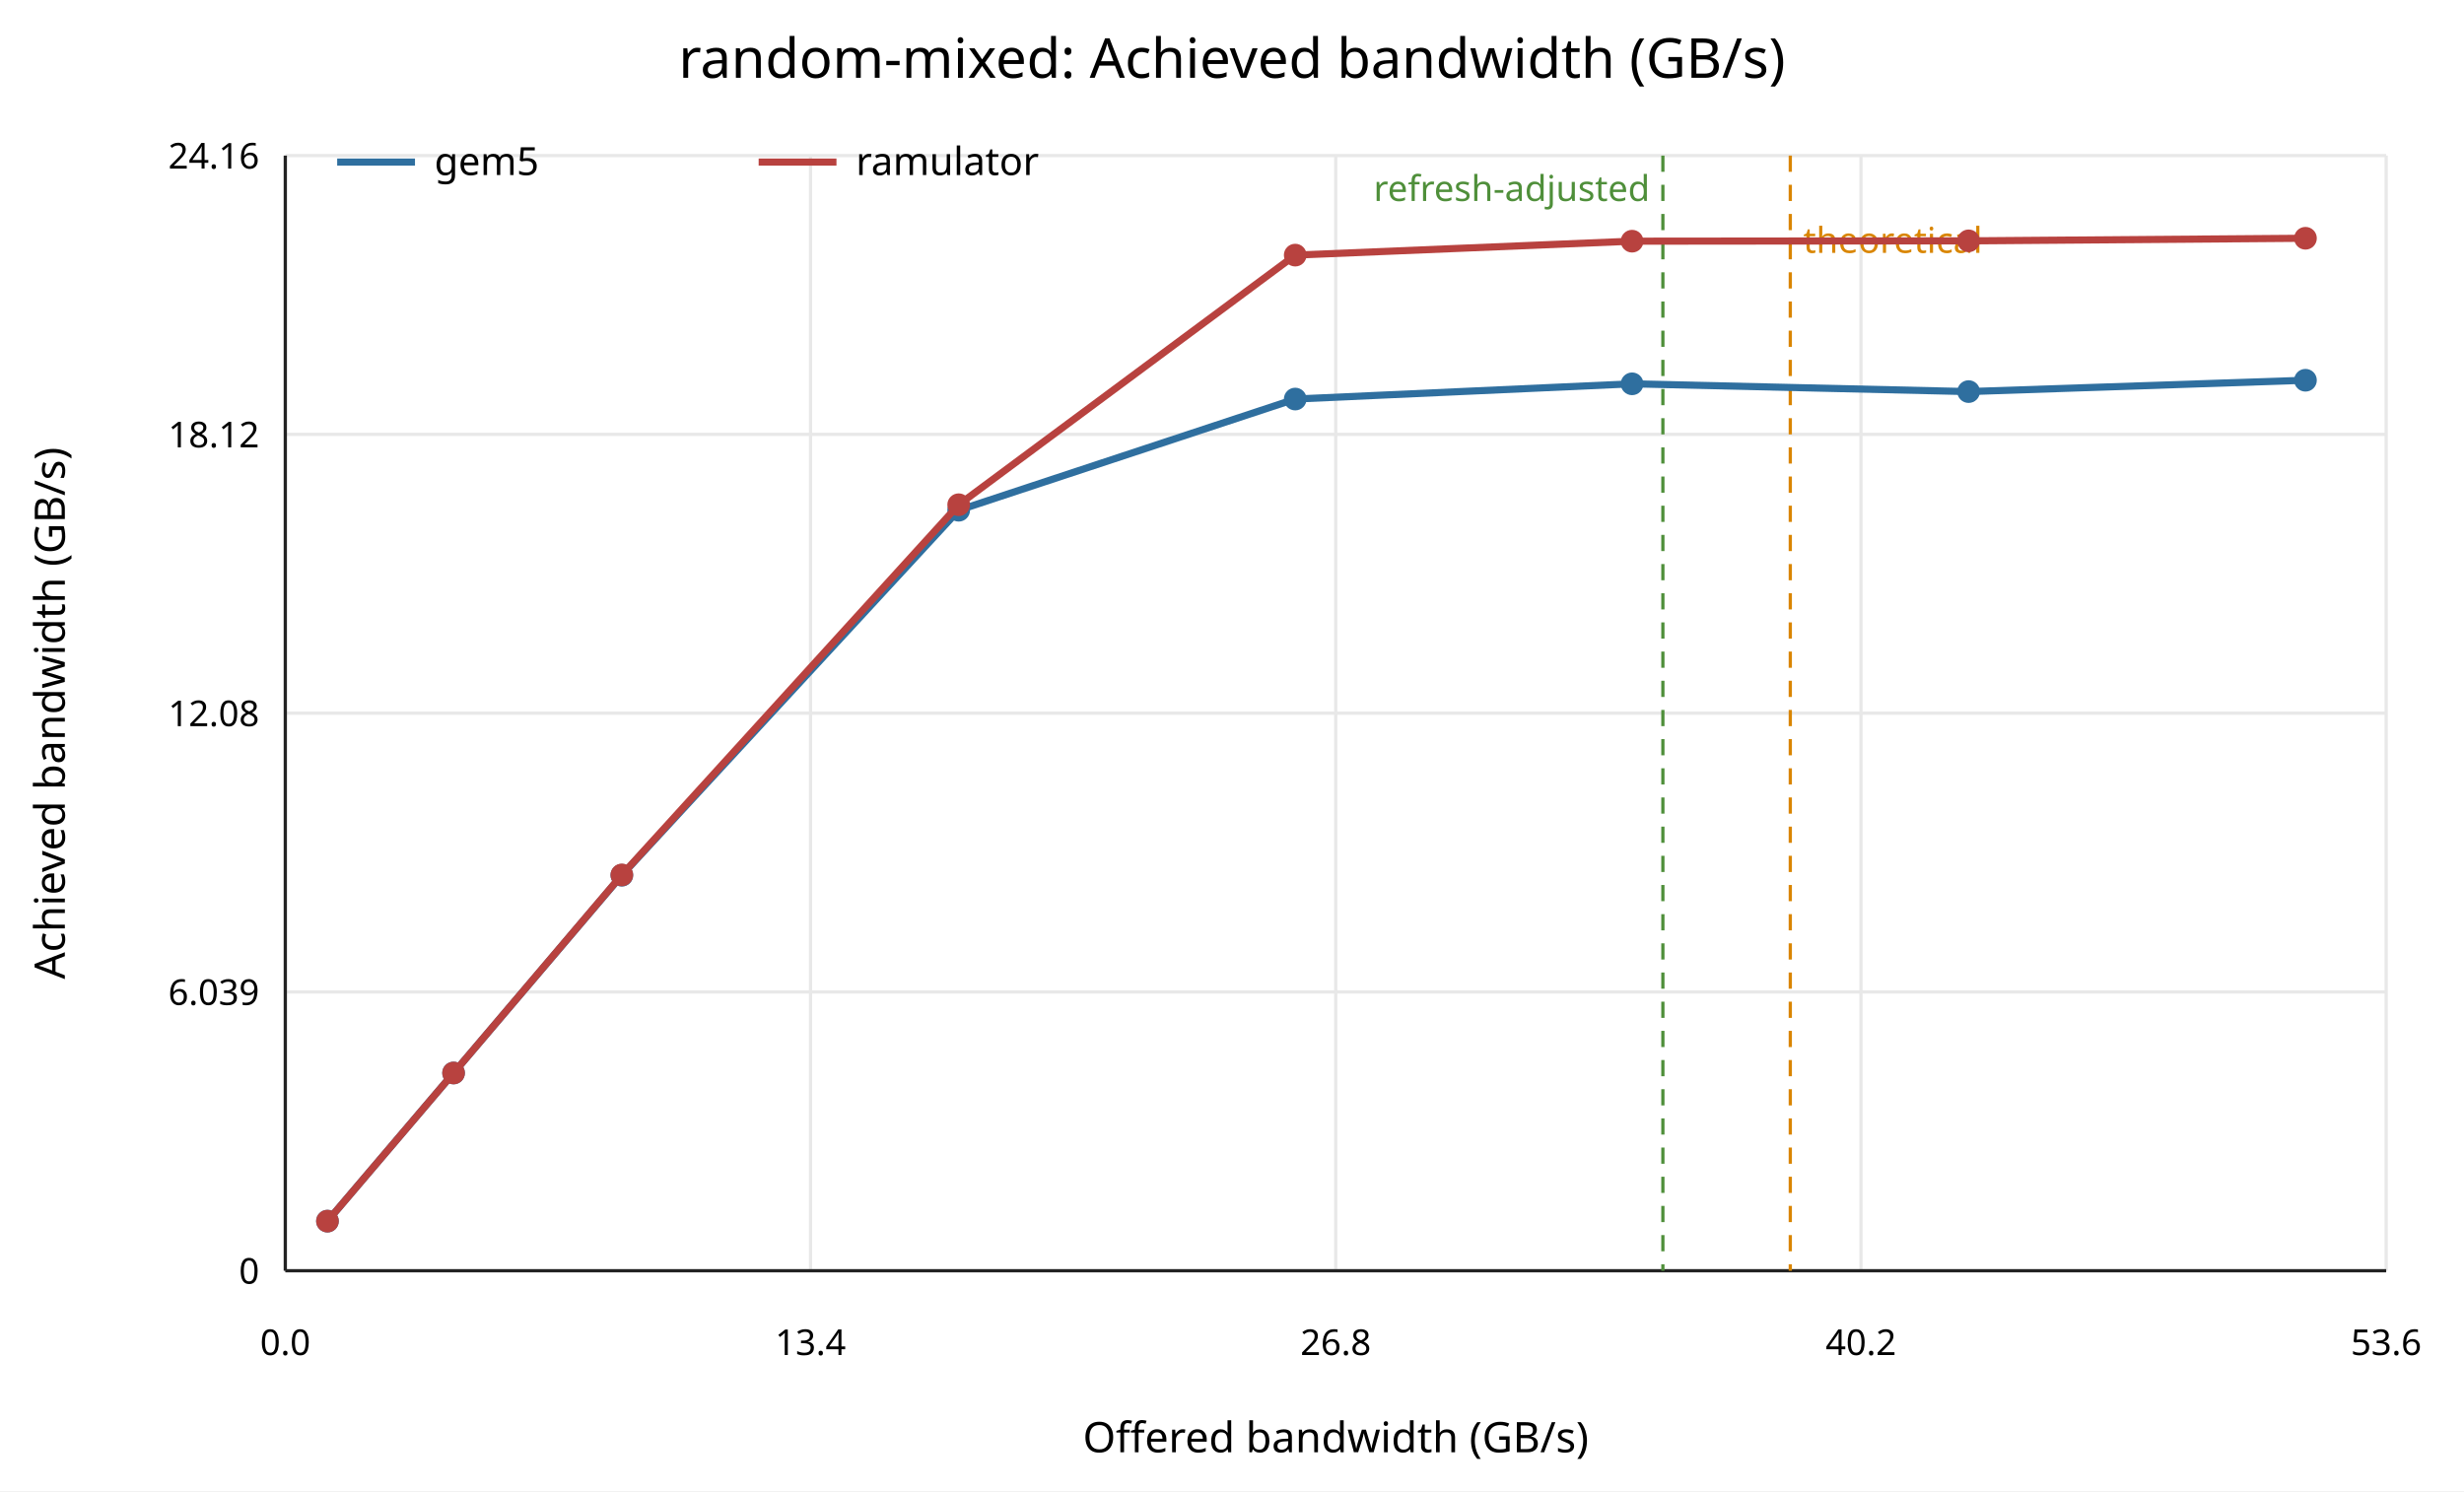
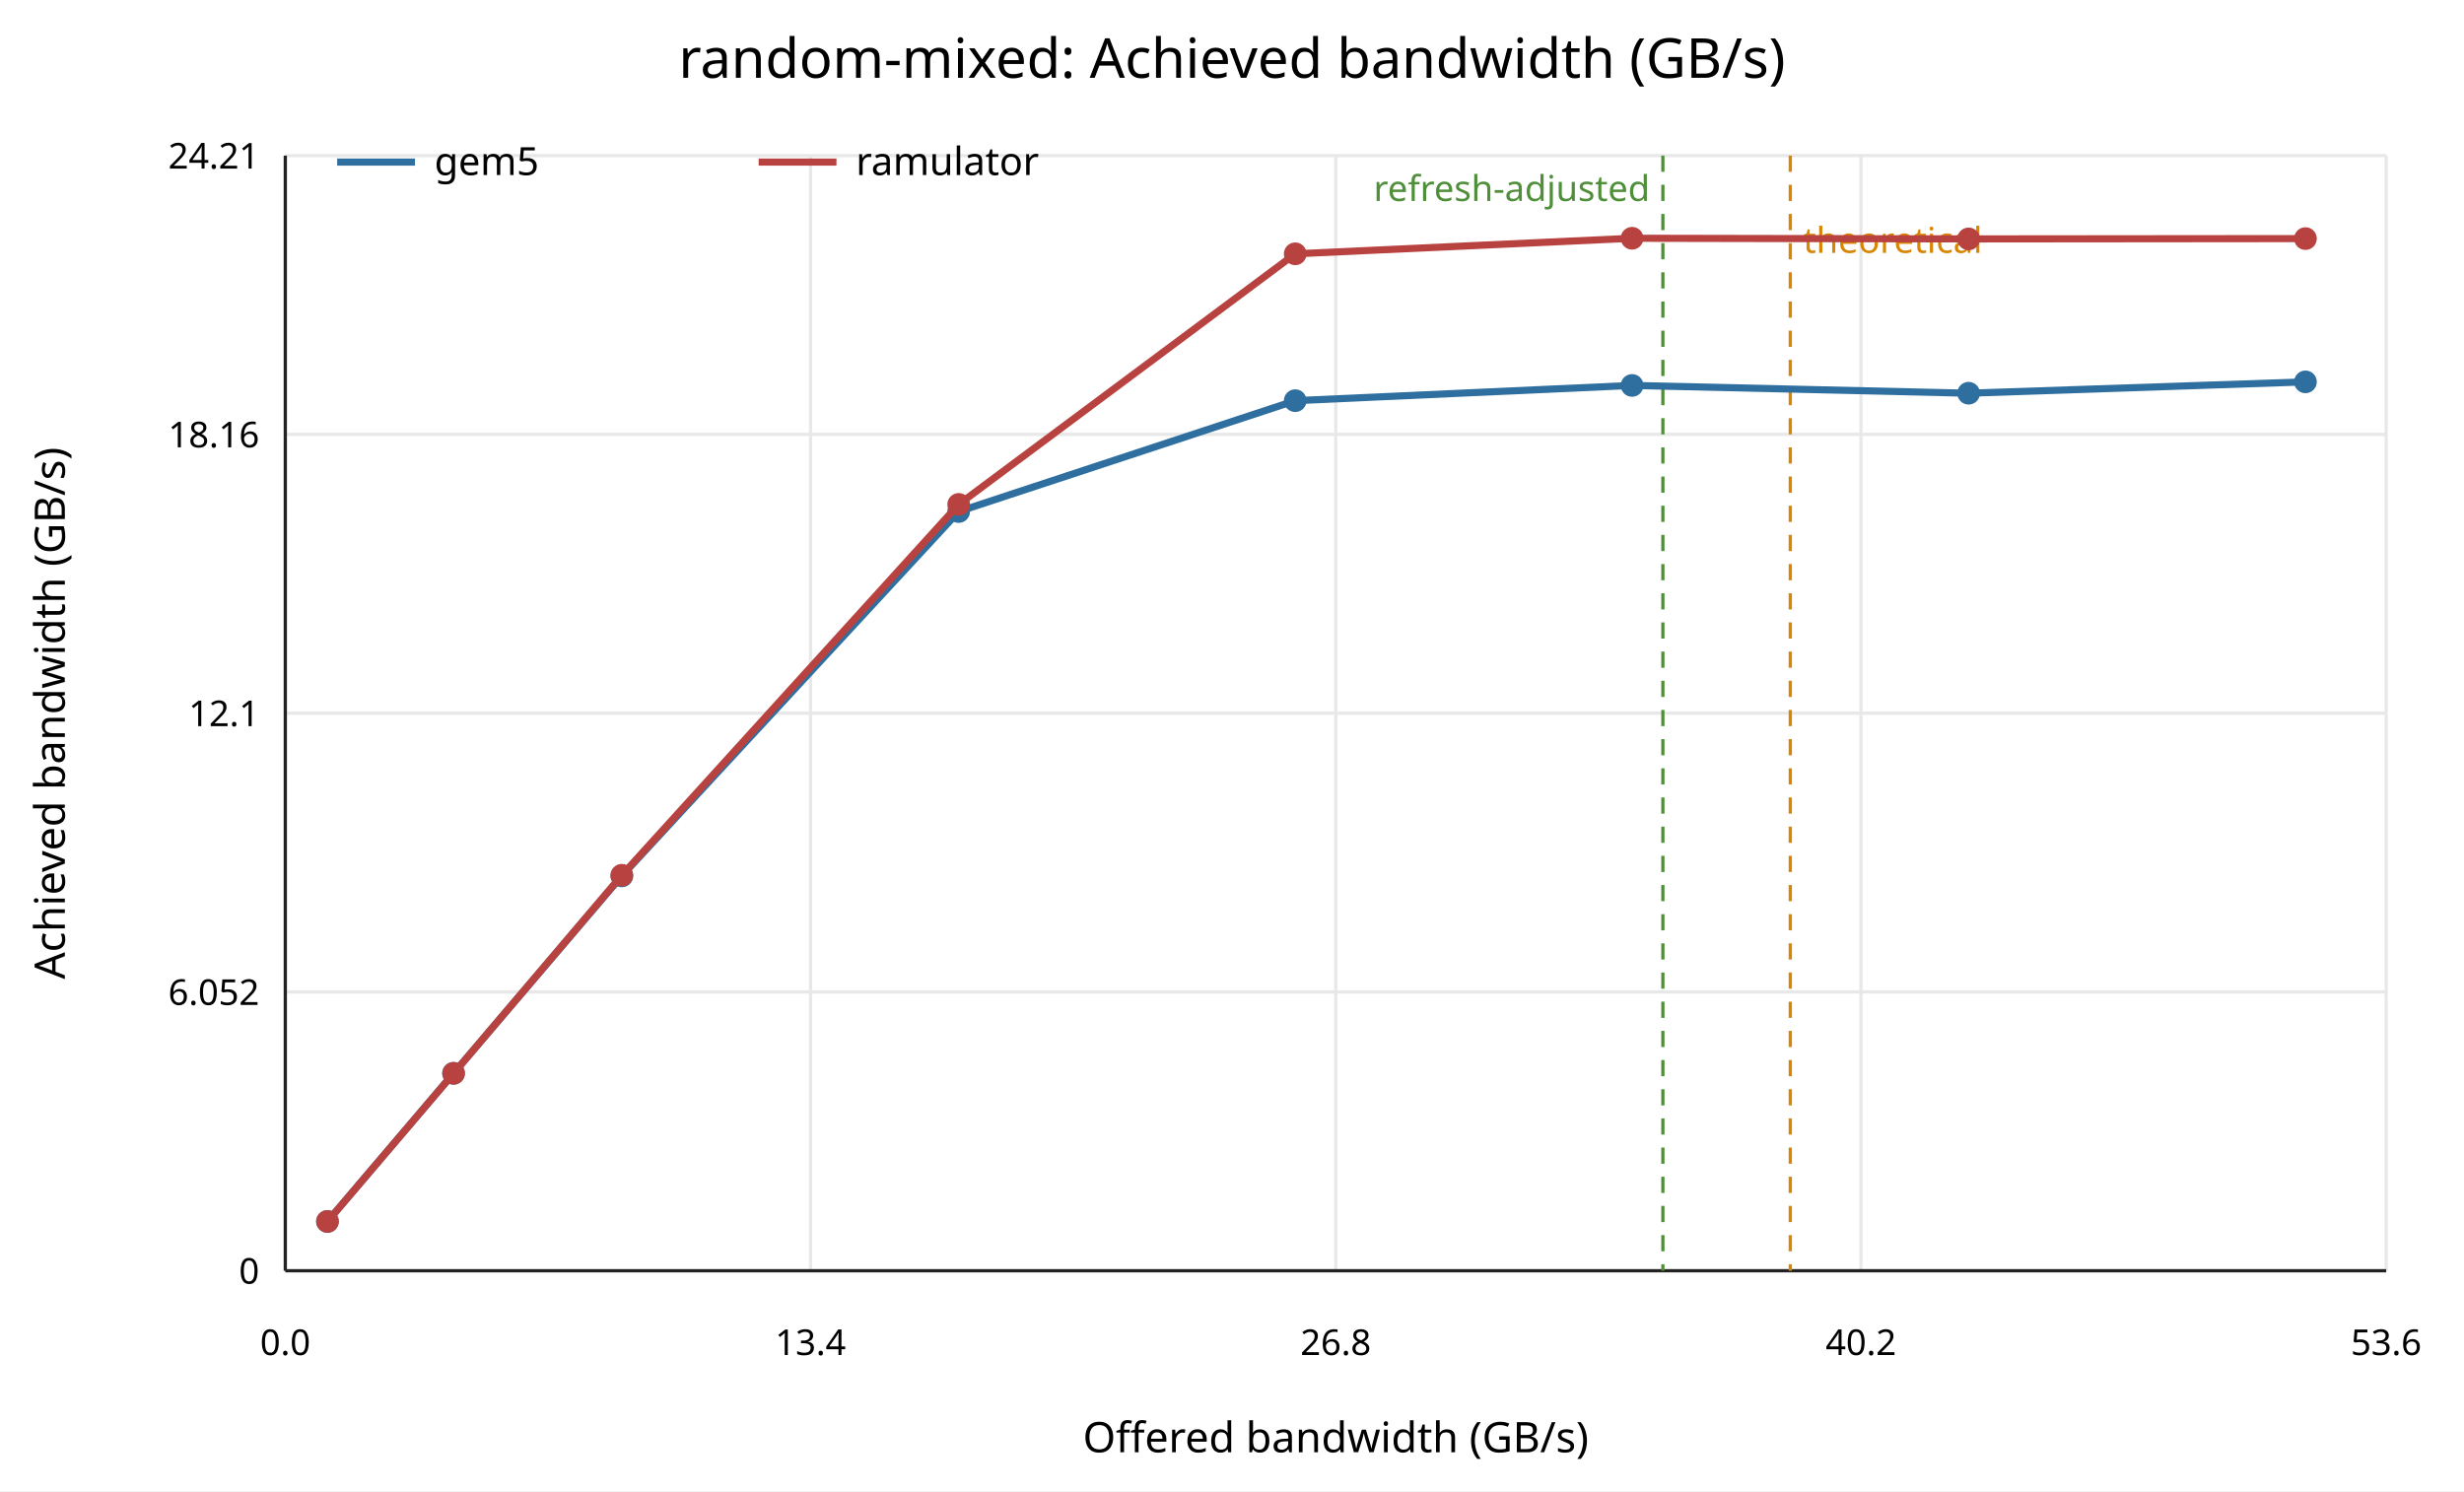
<svg xmlns="http://www.w3.org/2000/svg" width="760" height="460" viewBox="0 0 760 460">
  <rect width="100%" height="100%" fill="#ffffff" />
  <text x="380.0" y="24" text-anchor="middle" font-family="sans-serif" font-size="17">random-mixed: Achieved bandwidth (GB/s)</text>
  <line x1="88.0" y1="48" x2="88.0" y2="392" stroke="#e8e8e8" />
  <text x="88.0" y="418" text-anchor="middle" font-family="sans-serif" font-size="11">0.0</text>
  <line x1="250.0" y1="48" x2="250.0" y2="392" stroke="#e8e8e8" />
  <text x="250.0" y="418" text-anchor="middle" font-family="sans-serif" font-size="11">13.4</text>
  <line x1="412.0" y1="48" x2="412.0" y2="392" stroke="#e8e8e8" />
  <text x="412.0" y="418" text-anchor="middle" font-family="sans-serif" font-size="11">26.8</text>
  <line x1="574.0" y1="48" x2="574.0" y2="392" stroke="#e8e8e8" />
  <text x="574.0" y="418" text-anchor="middle" font-family="sans-serif" font-size="11">40.2</text>
  <line x1="736.0" y1="48" x2="736.0" y2="392" stroke="#e8e8e8" />
  <text x="736.0" y="418" text-anchor="middle" font-family="sans-serif" font-size="11">53.6</text>
  <line x1="88" y1="392.0" x2="736" y2="392.0" stroke="#e8e8e8" />
  <text x="80" y="396.0" text-anchor="end" font-family="sans-serif" font-size="11">0</text>
  <line x1="88" y1="306.0" x2="736" y2="306.0" stroke="#e8e8e8" />
-   <text x="80" y="310.0" text-anchor="end" font-family="sans-serif" font-size="11">6.039</text>
+   <text x="80" y="310.0" text-anchor="end" font-family="sans-serif" font-size="11">6.052</text>
  <line x1="88" y1="220.0" x2="736" y2="220.0" stroke="#e8e8e8" />
-   <text x="80" y="224.0" text-anchor="end" font-family="sans-serif" font-size="11">12.08</text>
+   <text x="80" y="224.0" text-anchor="end" font-family="sans-serif" font-size="11">12.1</text>
  <line x1="88" y1="134.0" x2="736" y2="134.0" stroke="#e8e8e8" />
-   <text x="80" y="138.0" text-anchor="end" font-family="sans-serif" font-size="11">18.12</text>
+   <text x="80" y="138.0" text-anchor="end" font-family="sans-serif" font-size="11">18.16</text>
  <line x1="88" y1="48.0" x2="736" y2="48.0" stroke="#e8e8e8" />
-   <text x="80" y="52.0" text-anchor="end" font-family="sans-serif" font-size="11">24.16</text>
+   <text x="80" y="52.0" text-anchor="end" font-family="sans-serif" font-size="11">24.21</text>
  <line x1="88" y1="392" x2="736" y2="392" stroke="#222" />
  <line x1="88" y1="48" x2="88" y2="392" stroke="#222" />
  <text x="412.0" y="448" text-anchor="middle" font-family="sans-serif" font-size="13">Offered bandwidth (GB/s)</text>
  <text x="20" y="220.0" text-anchor="middle" font-family="sans-serif" font-size="13" transform="rotate(-90 20 220.0)">Achieved bandwidth (GB/s)</text>
  <line x1="512.9" y1="48" x2="512.9" y2="392" stroke="#4f8f3a" stroke-dasharray="5 4" />
  <text x="508.9" y="62" text-anchor="end" font-family="sans-serif" font-size="11" fill="#4f8f3a">refresh-adjusted</text>
  <line x1="552.2" y1="48" x2="552.2" y2="392" stroke="#d98500" stroke-dasharray="5 4" />
  <text x="556.2" y="78" text-anchor="start" font-family="sans-serif" font-size="11" fill="#d98500">theoretical</text>
-   <polyline fill="none" stroke="#2f6f9f" stroke-width="2.2" points="101.0,376.7 139.9,331.0 191.8,270.0 295.7,157.4 399.5,123.1 503.4,118.4 607.2,120.8 711.1,117.3" />
-   <circle cx="101.0" cy="376.7" r="3.5" fill="#2f6f9f" />
-   <circle cx="139.9" cy="331.0" r="3.5" fill="#2f6f9f" />
-   <circle cx="191.8" cy="270.0" r="3.5" fill="#2f6f9f" />
-   <circle cx="295.7" cy="157.4" r="3.5" fill="#2f6f9f" />
-   <circle cx="399.5" cy="123.1" r="3.5" fill="#2f6f9f" />
-   <circle cx="503.4" cy="118.4" r="3.5" fill="#2f6f9f" />
-   <circle cx="607.2" cy="120.8" r="3.5" fill="#2f6f9f" />
-   <circle cx="711.1" cy="117.3" r="3.5" fill="#2f6f9f" />
+   <polyline fill="none" stroke="#2f6f9f" stroke-width="2.2" points="101.0,376.8 139.9,331.1 191.8,270.2 295.7,157.8 399.5,123.6 503.4,118.9 607.2,121.3 711.1,117.8" />
+   <circle cx="101.0" cy="376.8" r="3.5" fill="#2f6f9f" />
+   <circle cx="139.9" cy="331.1" r="3.5" fill="#2f6f9f" />
+   <circle cx="191.8" cy="270.2" r="3.5" fill="#2f6f9f" />
+   <circle cx="295.7" cy="157.8" r="3.5" fill="#2f6f9f" />
+   <circle cx="399.5" cy="123.6" r="3.5" fill="#2f6f9f" />
+   <circle cx="503.4" cy="118.9" r="3.5" fill="#2f6f9f" />
+   <circle cx="607.2" cy="121.3" r="3.5" fill="#2f6f9f" />
+   <circle cx="711.1" cy="117.8" r="3.5" fill="#2f6f9f" />
  <line x1="104" y1="50" x2="128" y2="50" stroke="#2f6f9f" stroke-width="2.2" />
  <text x="134" y="54" font-family="sans-serif" font-size="12">gem5</text>
-   <polyline fill="none" stroke="#b8423f" stroke-width="2.2" points="101.0,376.7 139.9,331.0 191.8,269.9 295.7,155.7 399.5,78.7 503.4,74.4 607.2,74.3 711.1,73.5" />
-   <circle cx="101.0" cy="376.7" r="3.5" fill="#b8423f" />
-   <circle cx="139.9" cy="331.0" r="3.5" fill="#b8423f" />
-   <circle cx="191.8" cy="269.9" r="3.5" fill="#b8423f" />
-   <circle cx="295.7" cy="155.7" r="3.5" fill="#b8423f" />
-   <circle cx="399.5" cy="78.7" r="3.5" fill="#b8423f" />
-   <circle cx="503.4" cy="74.4" r="3.5" fill="#b8423f" />
-   <circle cx="607.2" cy="74.3" r="3.5" fill="#b8423f" />
-   <circle cx="711.1" cy="73.5" r="3.5" fill="#b8423f" />
+   <polyline fill="none" stroke="#b8423f" stroke-width="2.2" points="101.0,376.8 139.9,331.1 191.8,270.0 295.7,155.6 399.5,78.3 503.4,73.5 607.2,73.7 711.1,73.6" />
+   <circle cx="101.0" cy="376.8" r="3.5" fill="#b8423f" />
+   <circle cx="139.9" cy="331.1" r="3.5" fill="#b8423f" />
+   <circle cx="191.8" cy="270.0" r="3.5" fill="#b8423f" />
+   <circle cx="295.7" cy="155.6" r="3.5" fill="#b8423f" />
+   <circle cx="399.5" cy="78.3" r="3.5" fill="#b8423f" />
+   <circle cx="503.4" cy="73.5" r="3.5" fill="#b8423f" />
+   <circle cx="607.2" cy="73.7" r="3.5" fill="#b8423f" />
+   <circle cx="711.1" cy="73.6" r="3.5" fill="#b8423f" />
  <line x1="234" y1="50" x2="258" y2="50" stroke="#b8423f" stroke-width="2.2" />
  <text x="264" y="54" font-family="sans-serif" font-size="12">ramulator</text>
</svg>
